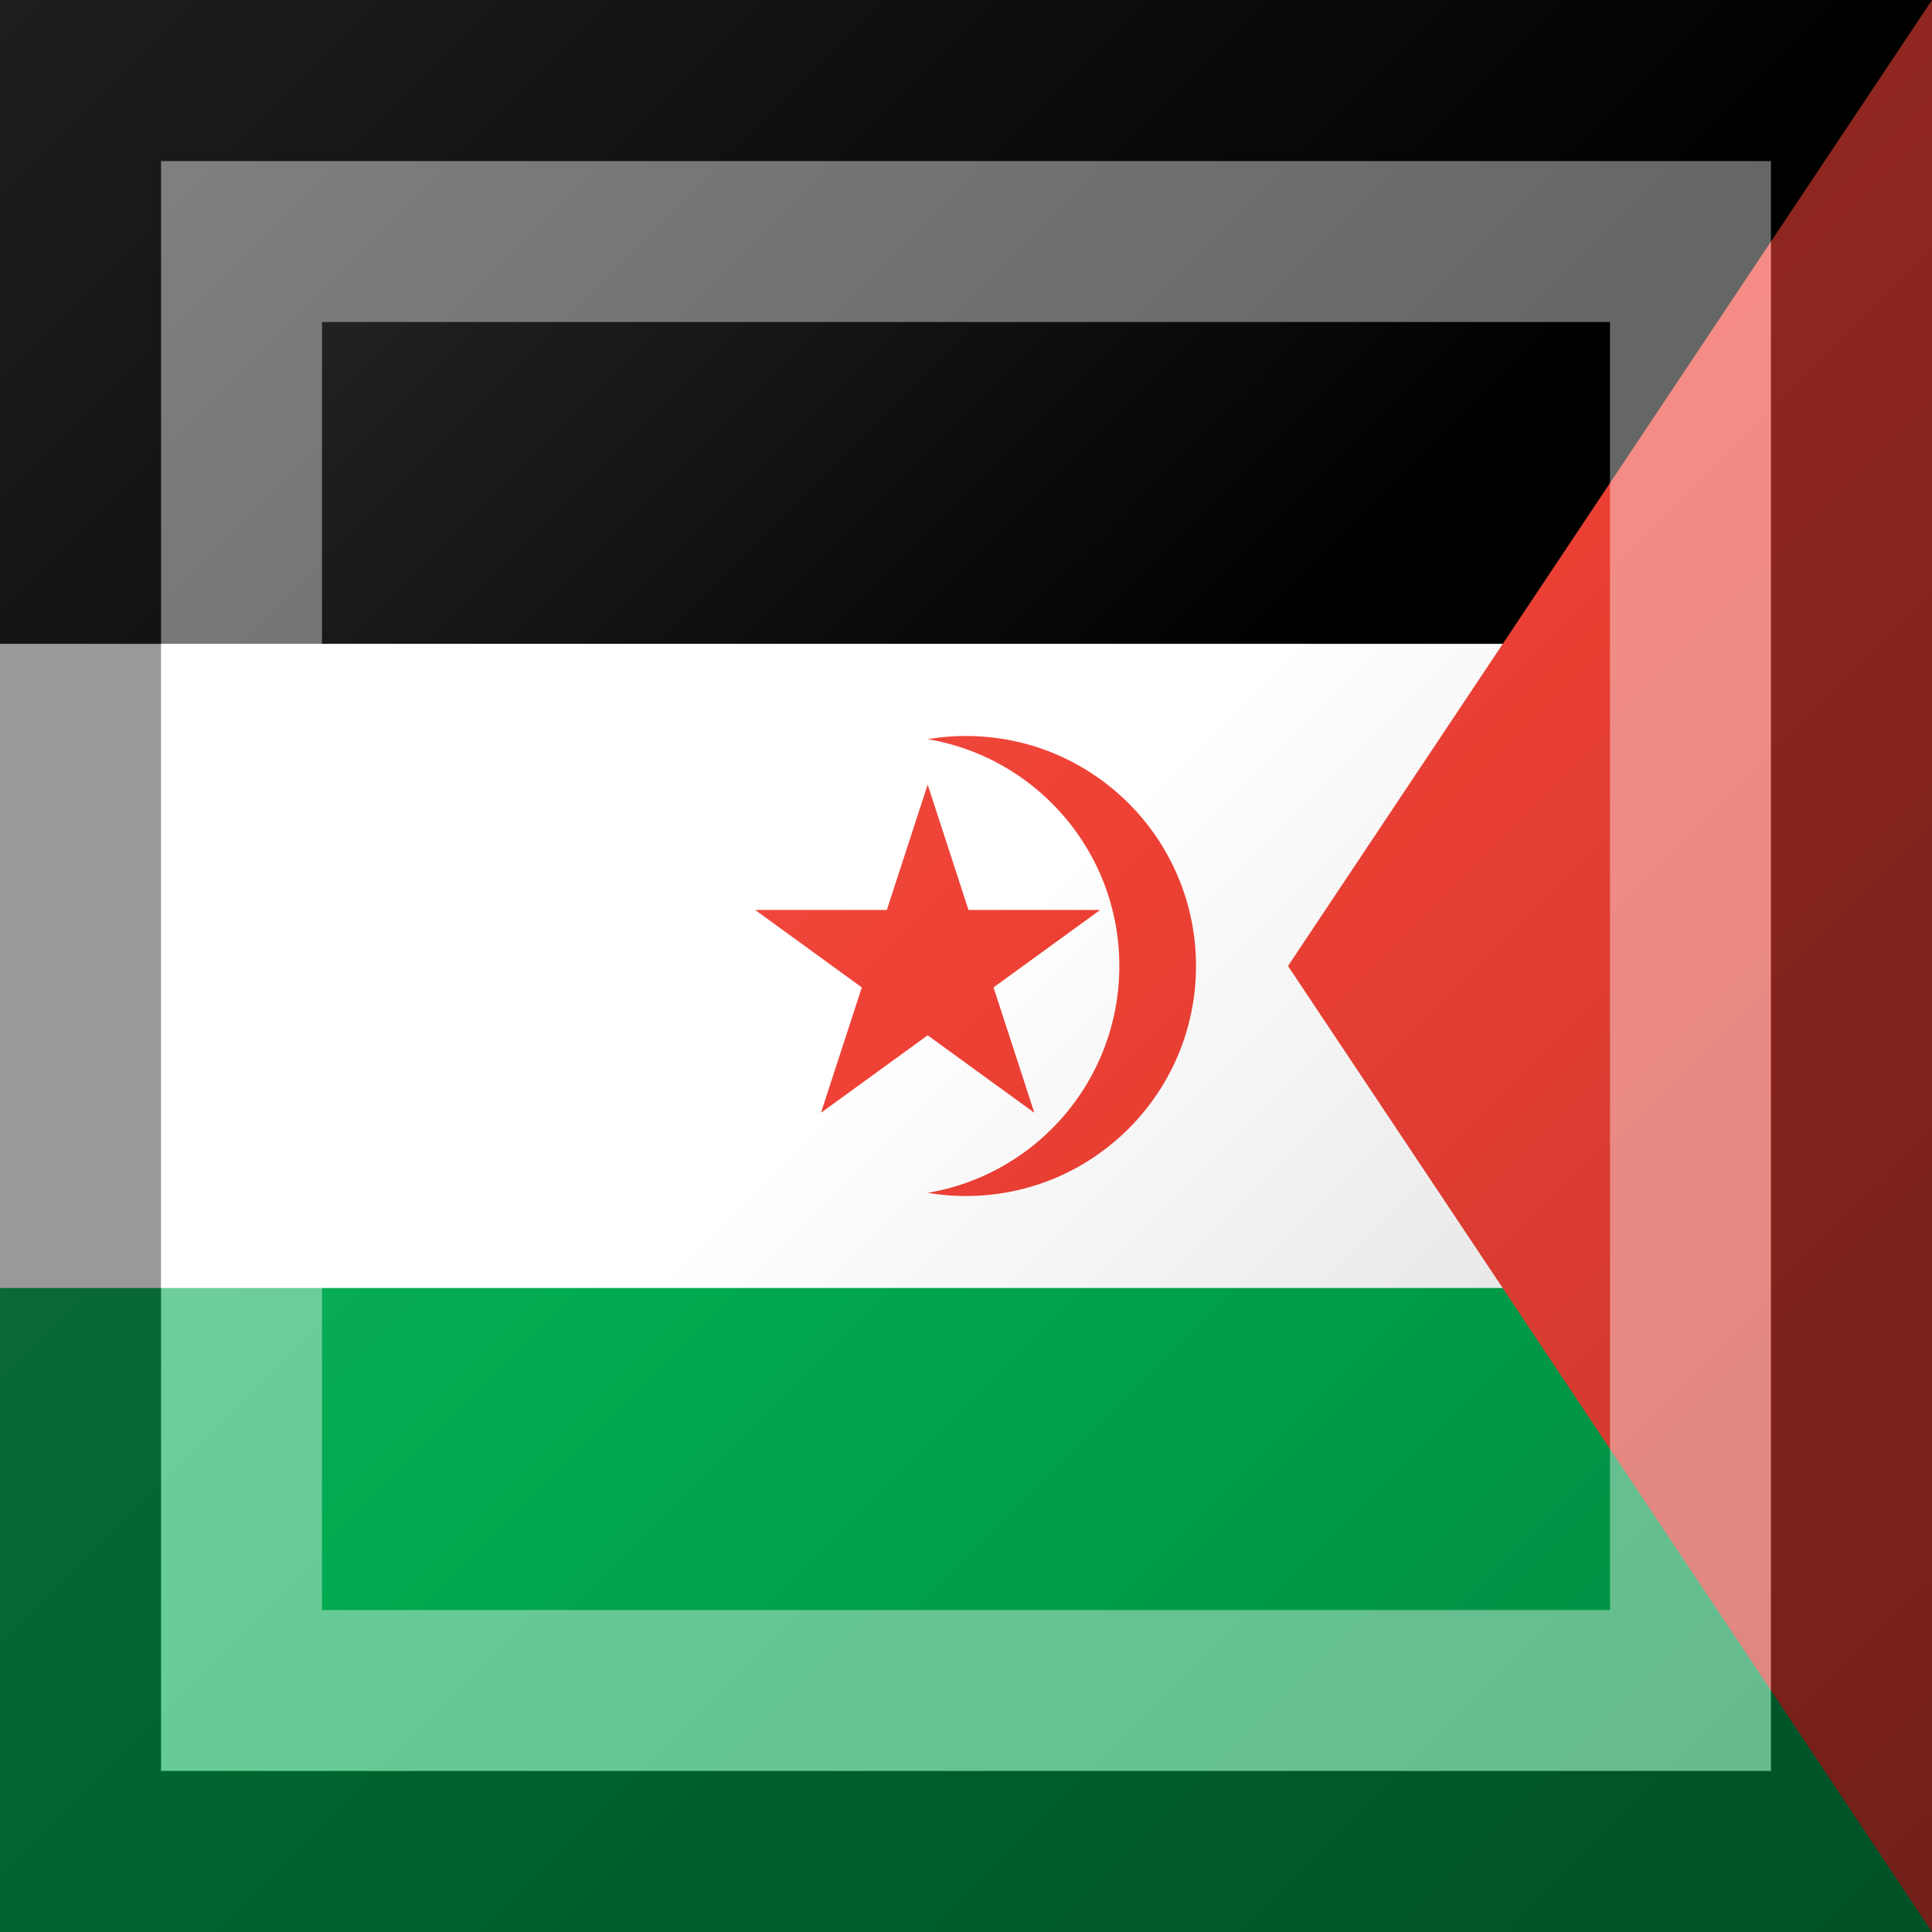
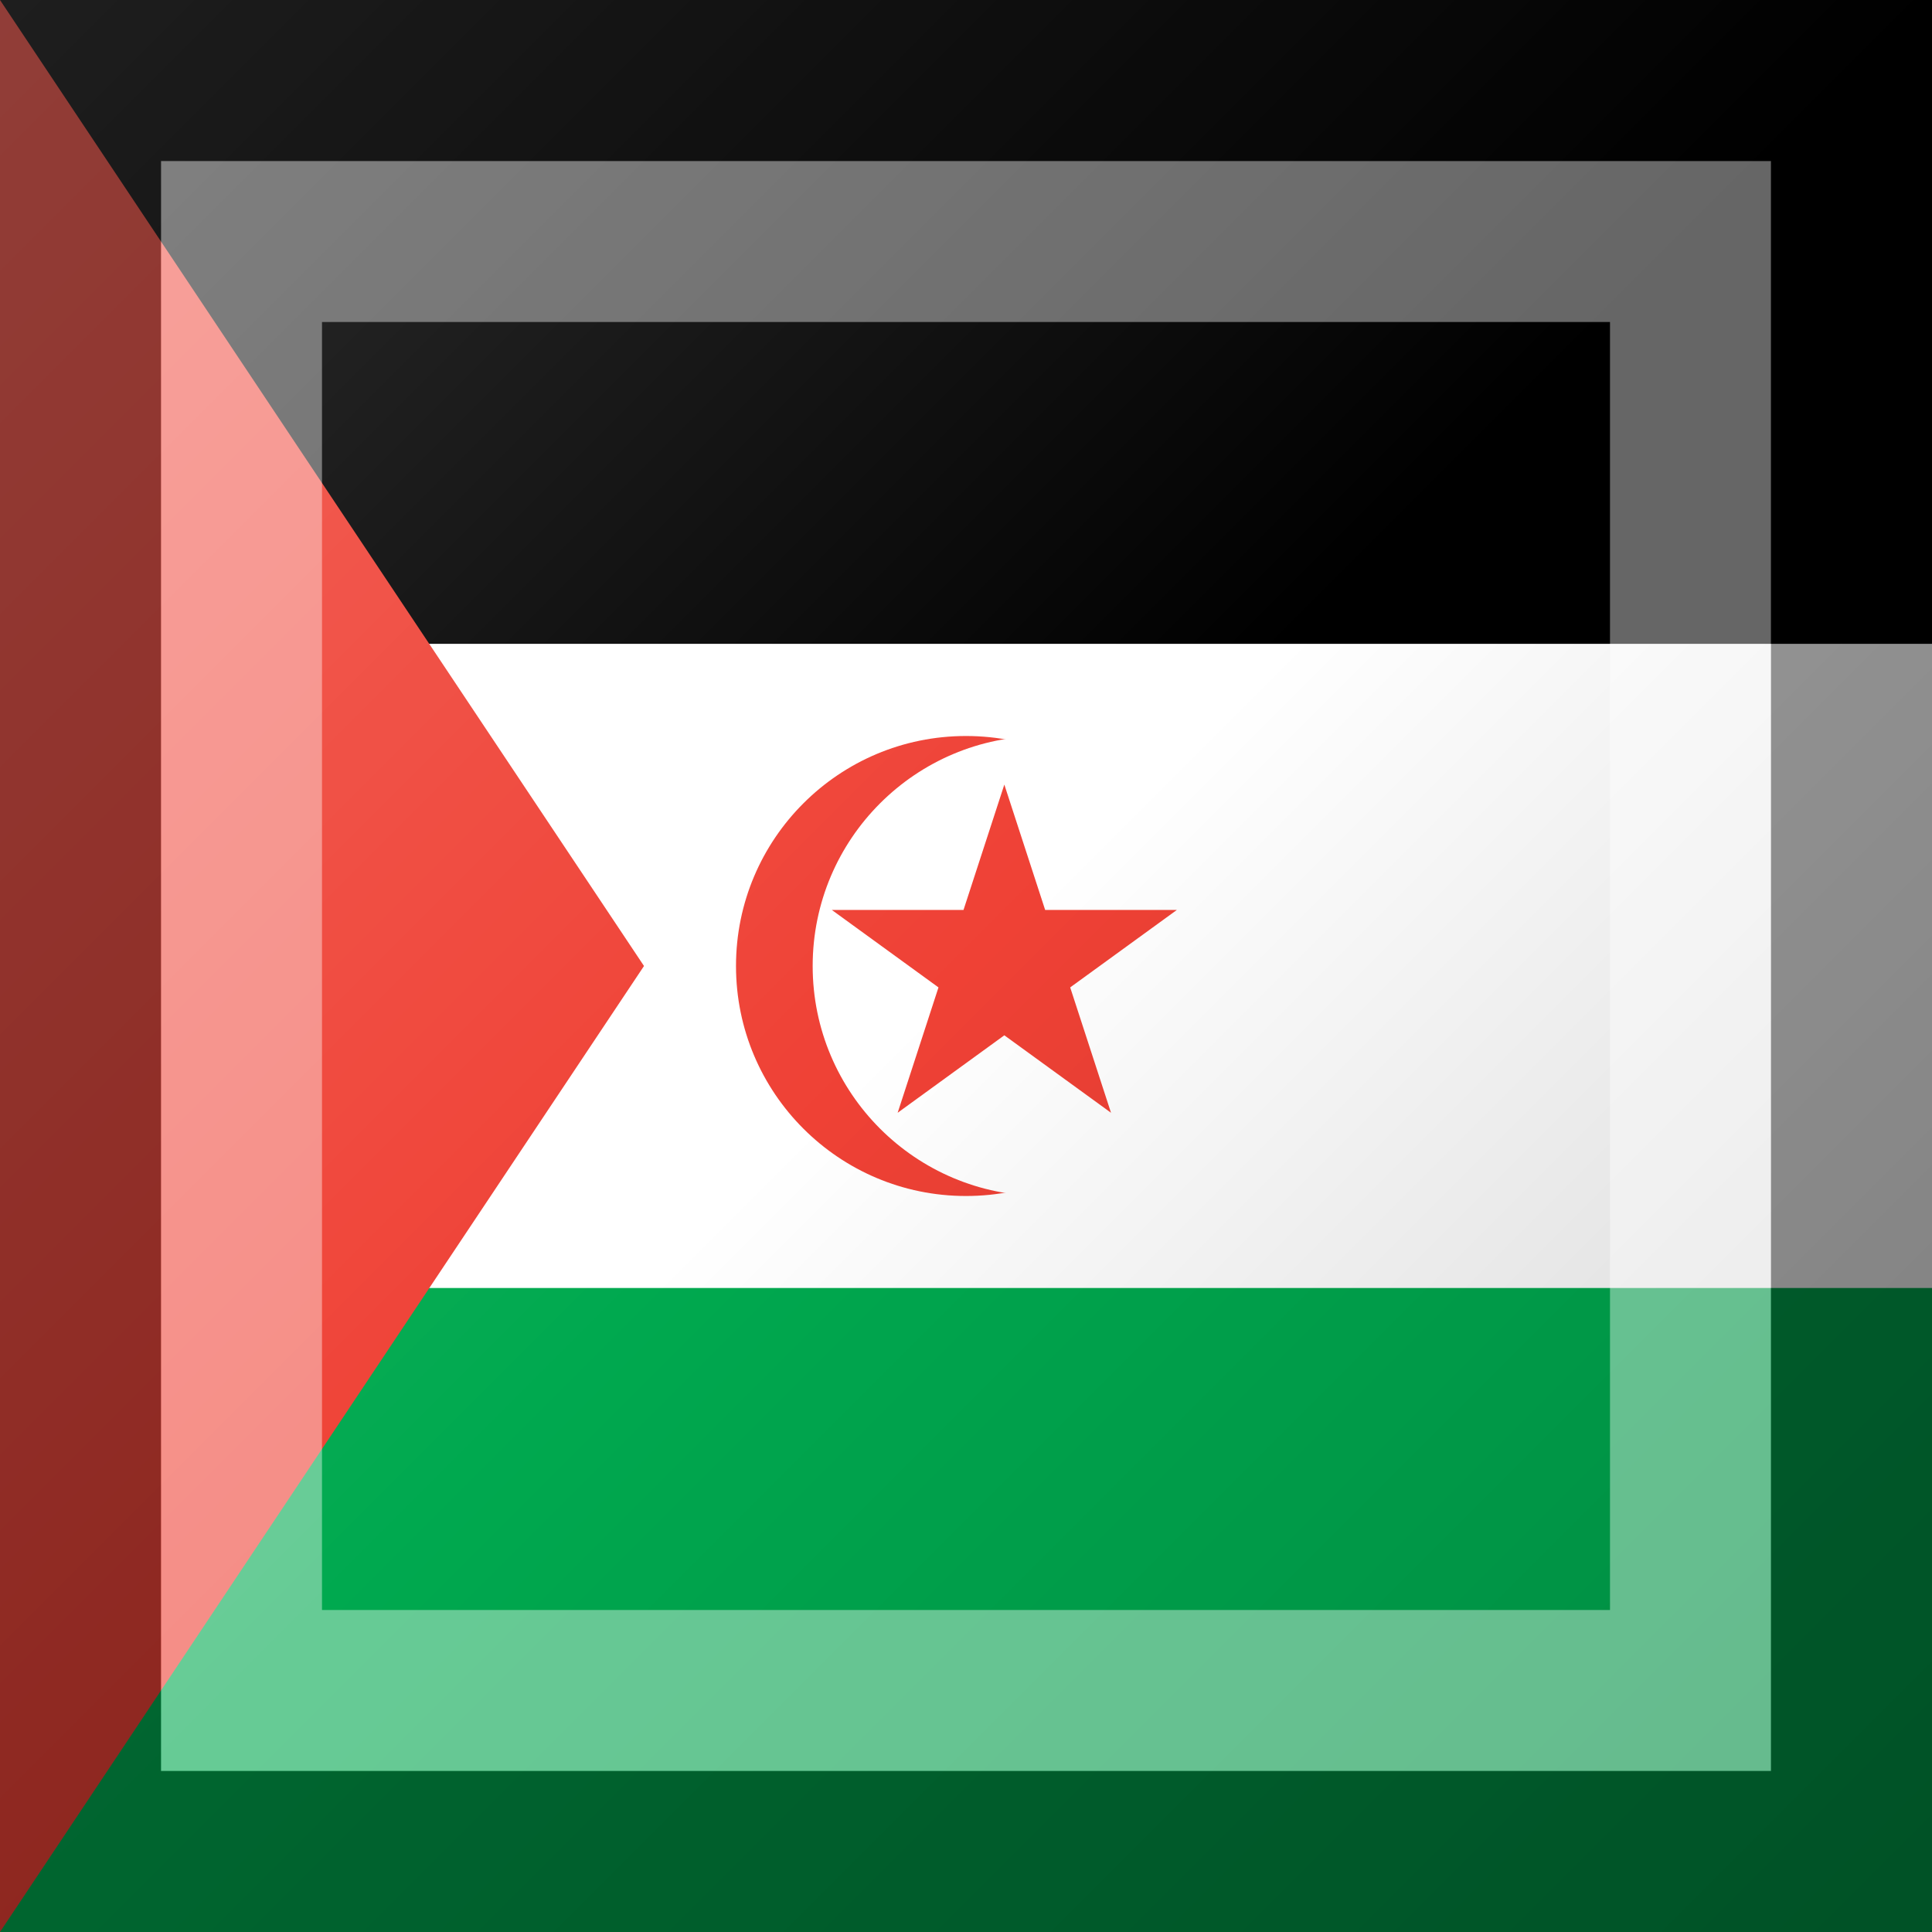
<svg xmlns="http://www.w3.org/2000/svg" xmlns:xlink="http://www.w3.org/1999/xlink" version="1.1" width="360" height="360" viewBox="0 0 360 360">
  <style>
.black{fill:rgb(0,0,0);}
.green{fill:rgb(0,169,79);}
.red{fill:rgb(239,65,53);}
.white{fill:rgb(255,255,255);}
</style>
  <defs>
    <path id="star" d="M 0.0 -1.0 L 0.225 -0.309 L 0.951 -0.309 L 0.363 0.118 L 0.588 0.809 L 0.0 0.382 L -0.588 0.809 L -0.363 0.118 L -0.951 -0.309 L -0.225 -0.309 Z" />
    <linearGradient id="glaze" x1="0%" y1="0%" x2="100%" y2="100%">
      <stop offset="0%" stop-color="rgb(255,255,255)" stop-opacity="0.2" />
      <stop offset="49.999%" stop-color="rgb(255,255,255)" stop-opacity="0.0" />
      <stop offset="50.001%" stop-color="rgb(0,0,0)" stop-opacity="0.0" />
      <stop offset="100%" stop-color="rgb(0,0,0)" stop-opacity="0.2" />
    </linearGradient>
  </defs>
  <g>
    <g>
      <rect x="0" y="0" width="360" height="120" class="black" />
      <rect x="0" y="120" width="360" height="120" class="white" />
      <rect x="0" y="240" width="360" height="120" class="green" />
    </g>
-     <path d="M 360 0 L 360 360 L 240 180 Z" class="red" />
+     <path d="M 0 0 L 0 360 L 120 180 Z" class="red" />
    <ellipse cx="180" cy="180" rx="42.857" ry="42.857" class="red" />
-     <ellipse cx="165.714" cy="180" rx="42.857" ry="42.857" class="white" />
-     <use xlink:href="#star" transform="translate(172.8571 180) scale(33.8057 33.8057) rotate(0)" class="red" />
+     <ellipse cx="194.286" cy="180" rx="42.857" ry="42.857" class="white" />
+     <use xlink:href="#star" transform="translate(187.1429 180) scale(33.8057 33.8057) rotate(0)" class="red" />
  </g>
  <g>
    <rect x="0" y="0" width="360" height="360" fill="url(#glaze)" />
    <path d="M 30 30 L 330 30 L 330 330 L 30 330 Z M 60 60 L 60 300 L 300 300 L 300 60 Z" fill="rgb(255,255,255)" opacity="0.4" />
    <path d="M 0 0 L 360 0 L 360 360 L 0 360 Z M 30 30 L 30 330 L 330 330 L 330 30 Z" fill="rgb(0,0,0)" opacity="0.4" />
  </g>
</svg>
